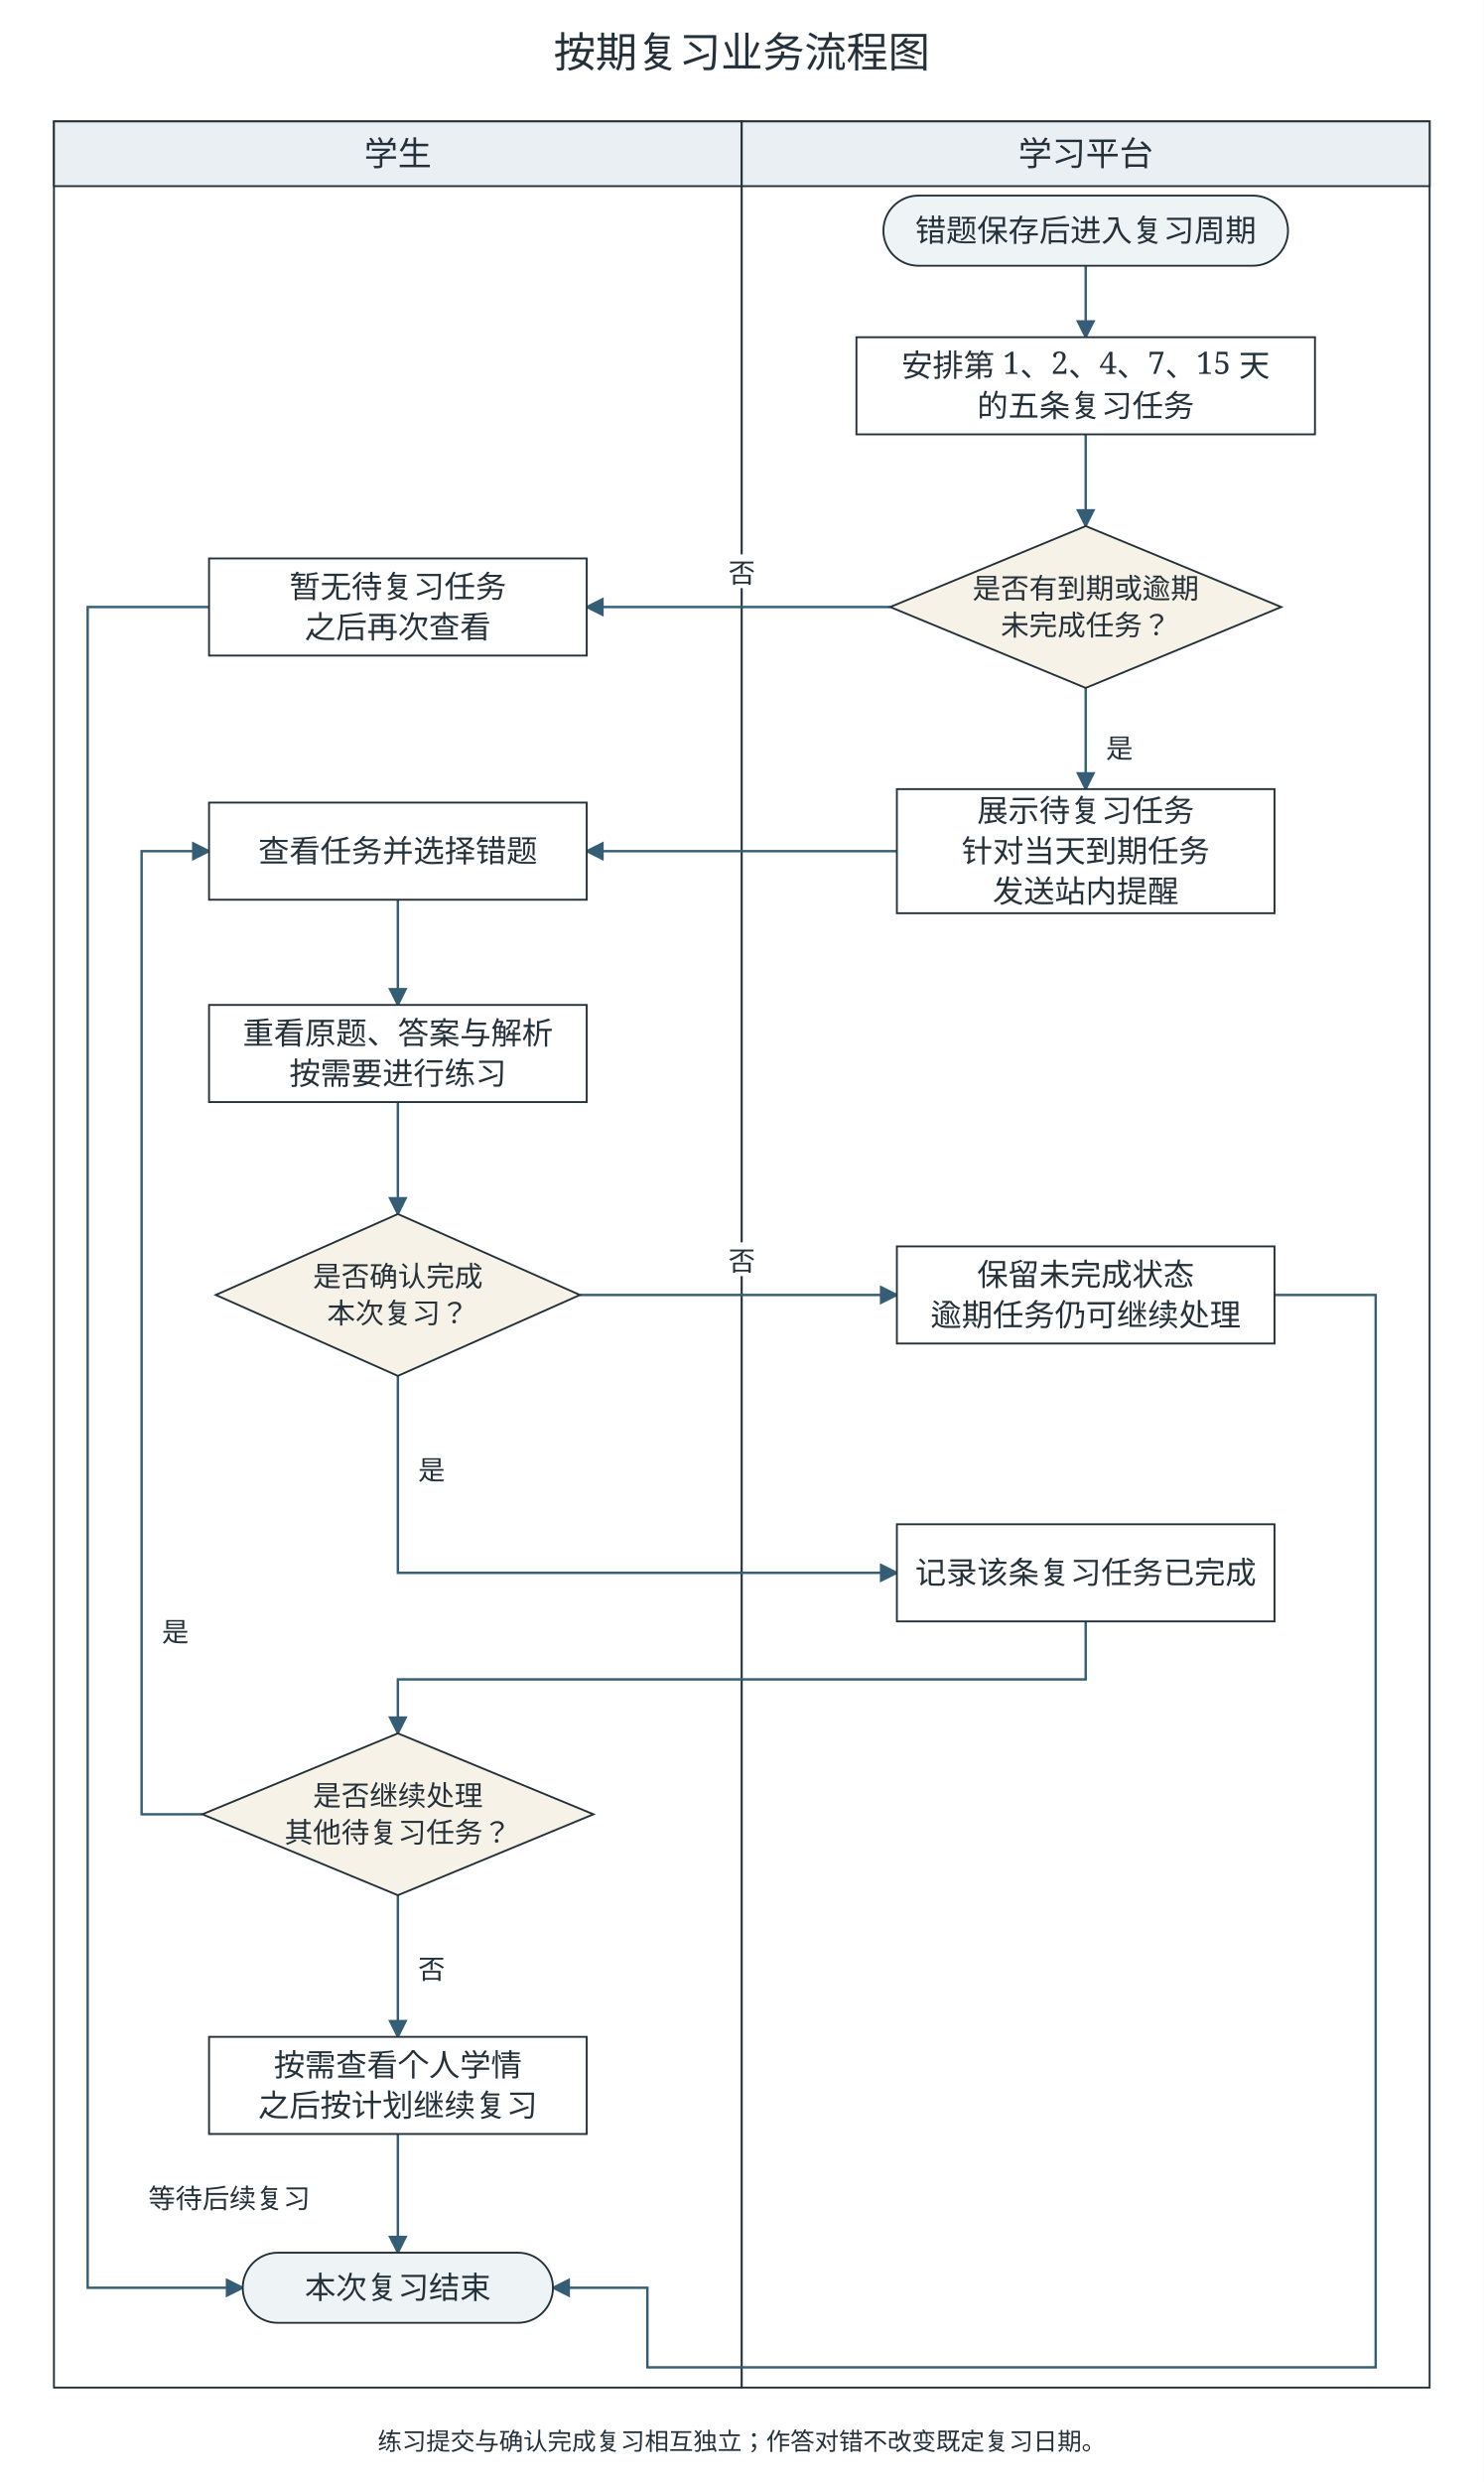
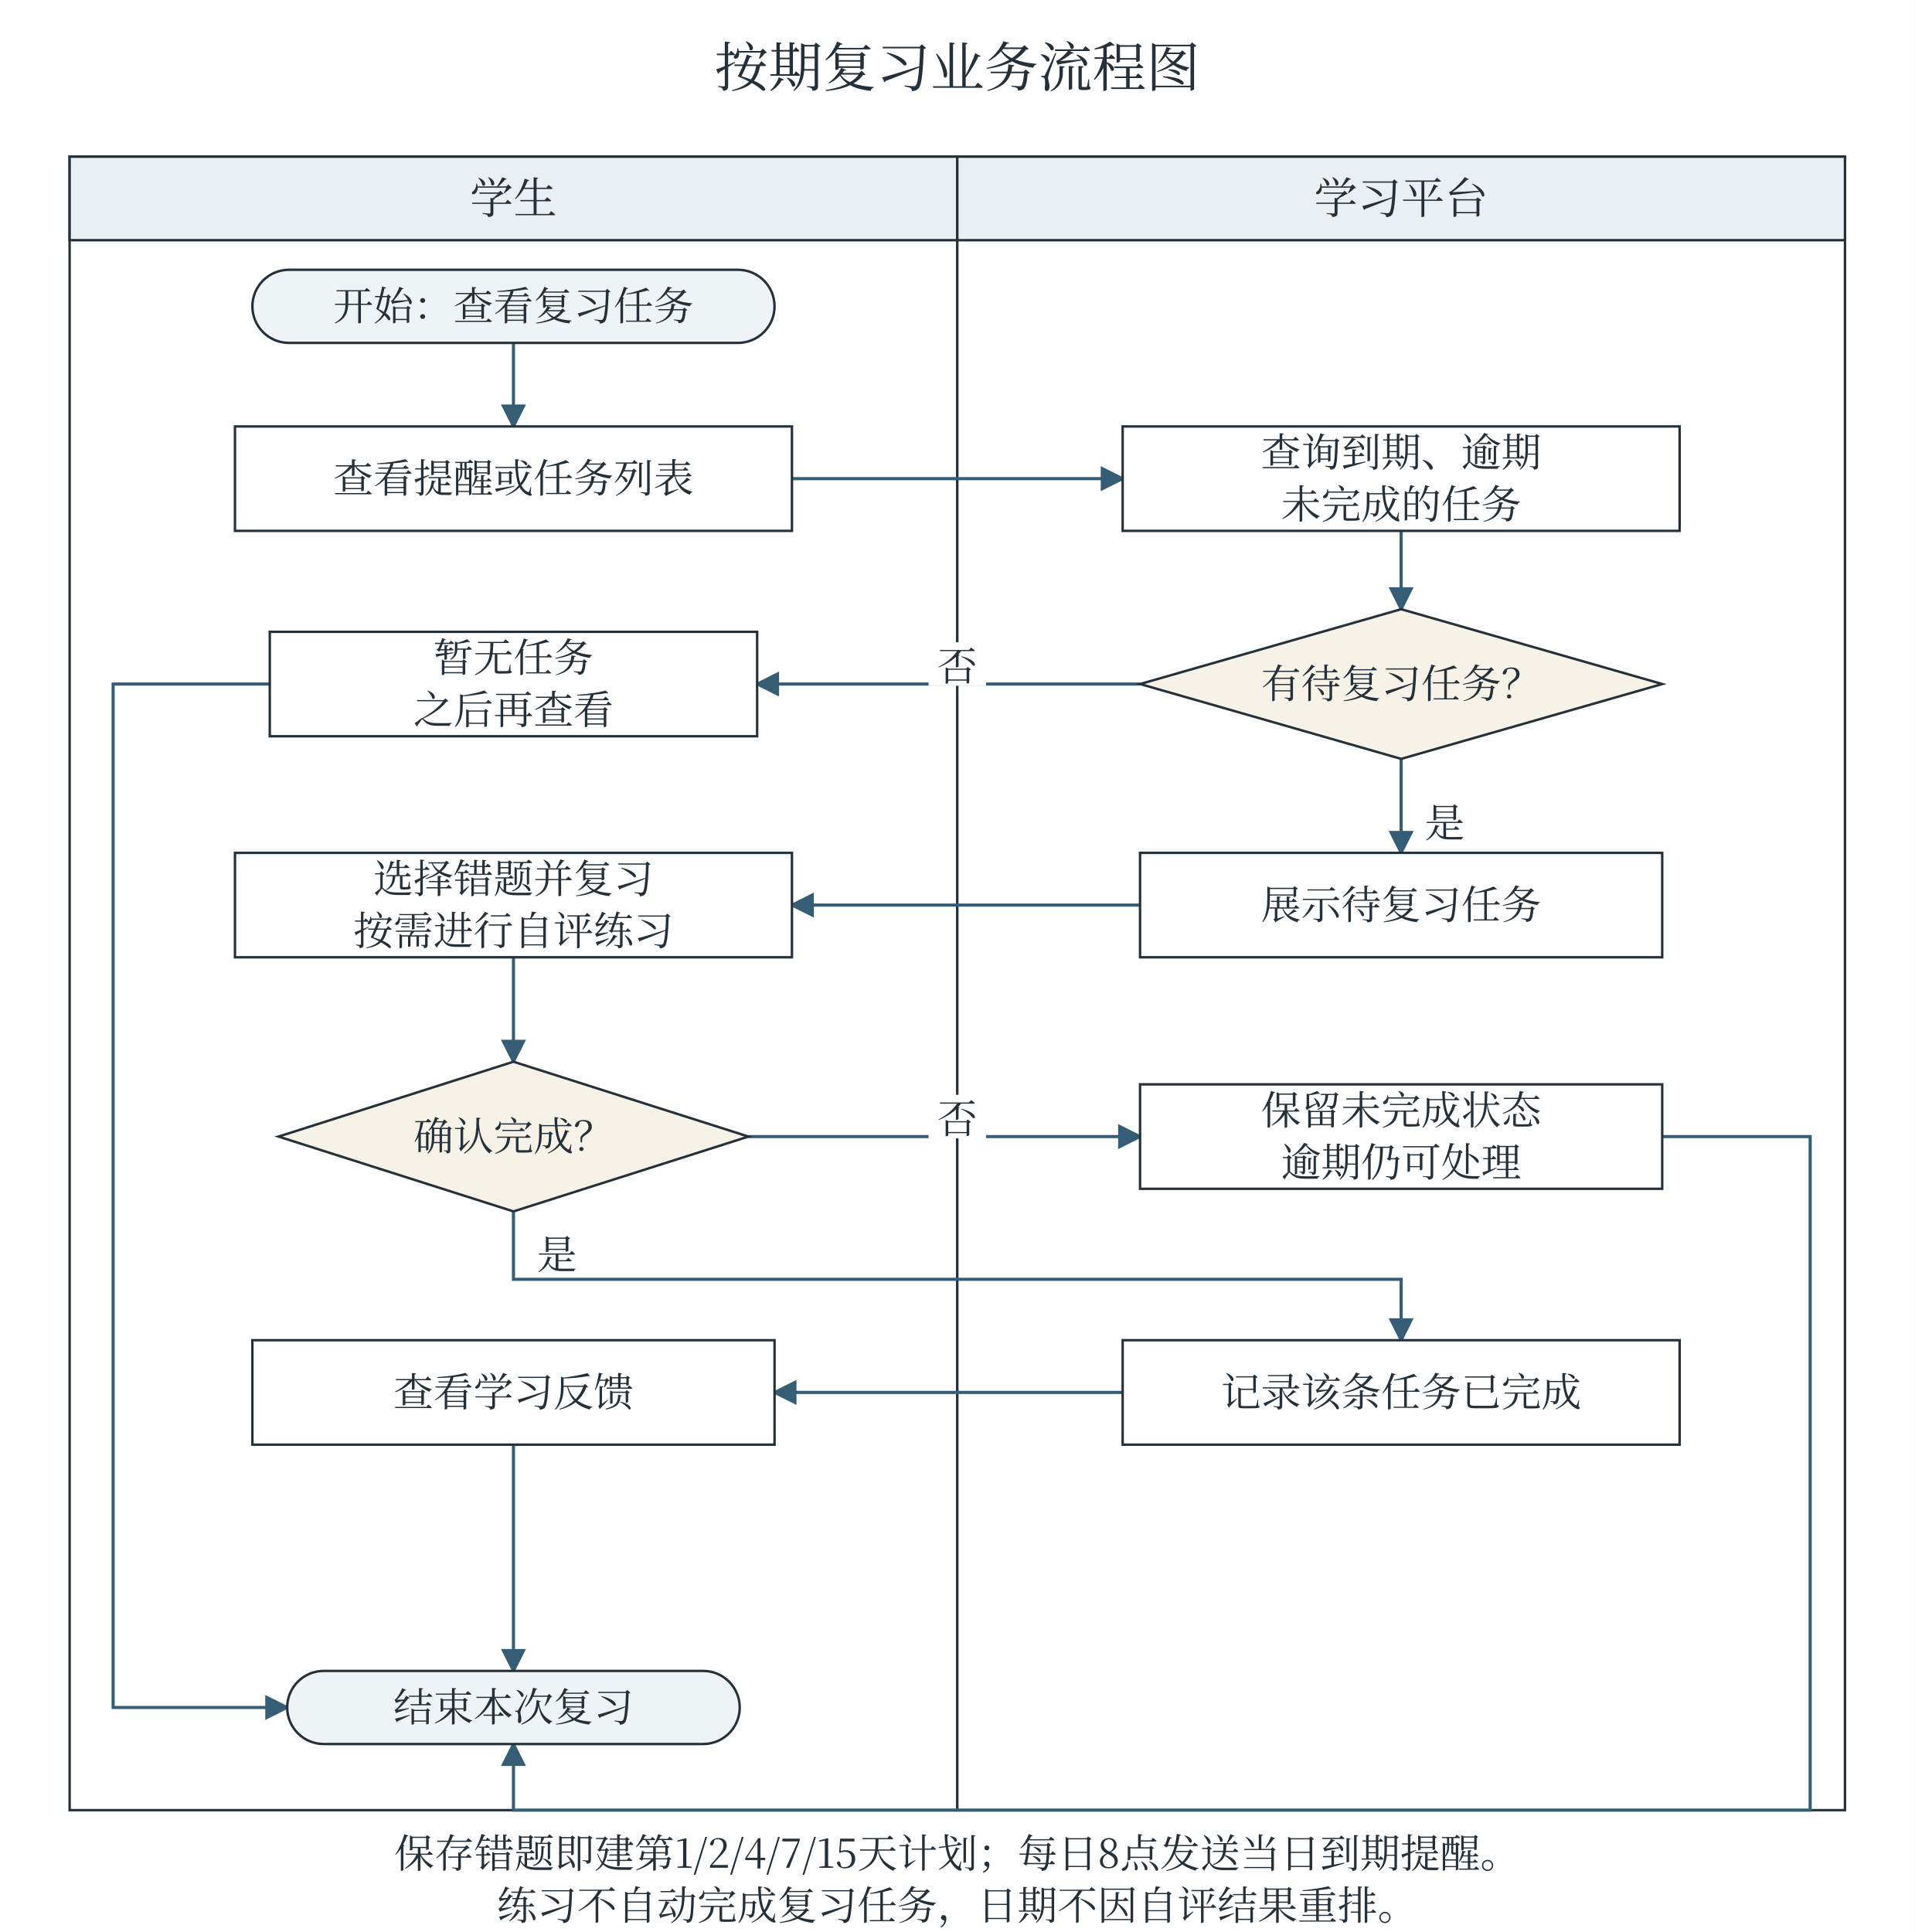
- <svg xmlns="http://www.w3.org/2000/svg" width="1100" height="1840" viewBox="0 0 1100 1840">
+ <svg xmlns="http://www.w3.org/2000/svg" width="1100" height="1110" viewBox="0 0 1100 1110">
  <defs>
    <marker id="arrow" markerWidth="8" markerHeight="8" refX="7" refY="4" orient="auto">
      <path d="M0,0 L8,4 L0,8 Z" fill="#355e76" />
    </marker>
  </defs>
-   <rect width="1100" height="1840" fill="white" />
-   <text x="550" y="49.85" text-anchor="middle" font-family="SimSun,宋体,serif" font-size="31" fill="#25313a">按期复习业务流程图</text>
-   <rect x="40.0" y="90" width="510.0" height="1680" rx="0" fill="#ffffff" stroke="#25313a" stroke-width="1.4" />
+   <rect width="1100" height="1110" fill="white" />
+   <text x="550" y="49.85" text-anchor="middle" font-family="Noto Serif SC,Noto Serif CJK SC,SimSun,宋体,serif" font-size="31" fill="#25313a">按期复习业务流程图</text>
+   <rect x="40.0" y="90" width="510.0" height="950" rx="0" fill="#ffffff" stroke="#25313a" stroke-width="1.4" />
  <rect x="40.0" y="90" width="510.0" height="48" rx="0" fill="#e9eff3" stroke="#25313a" stroke-width="1.4" />
-   <text x="295.0" y="122.75" text-anchor="middle" font-family="SimSun,宋体,serif" font-size="25" fill="#25313a">学生</text>
-   <rect x="550.0" y="90" width="510.0" height="1680" rx="0" fill="#ffffff" stroke="#25313a" stroke-width="1.4" />
+   <text x="295.0" y="122.75" text-anchor="middle" font-family="Noto Serif SC,Noto Serif CJK SC,SimSun,宋体,serif" font-size="25" fill="#25313a">学生</text>
+   <rect x="550.0" y="90" width="510.0" height="950" rx="0" fill="#ffffff" stroke="#25313a" stroke-width="1.4" />
  <rect x="550.0" y="90" width="510.0" height="48" rx="0" fill="#e9eff3" stroke="#25313a" stroke-width="1.4" />
-   <text x="805.0" y="122.75" text-anchor="middle" font-family="SimSun,宋体,serif" font-size="25" fill="#25313a">学习平台</text>
-   <polyline points="805.0,197 805.0,250" fill="none" stroke="#355e76" stroke-width="1.8" marker-end="url(#arrow)" />
-   <polyline points="805.0,322 805.0,390" fill="none" stroke="#355e76" stroke-width="1.8" marker-end="url(#arrow)" />
-   <polyline points="660.0,450.0 435.0,450.0" fill="none" stroke="#355e76" stroke-width="1.8" marker-end="url(#arrow)" />
-   <polyline points="155.0,450.0 65,450 65,1696 180.0,1696.0" fill="none" stroke="#355e76" stroke-width="1.8" marker-end="url(#arrow)" />
-   <polyline points="805.0,510 805.0,585" fill="none" stroke="#355e76" stroke-width="1.8" marker-end="url(#arrow)" />
-   <polyline points="665.0,631.0 435.0,631.0" fill="none" stroke="#355e76" stroke-width="1.8" marker-end="url(#arrow)" />
-   <polyline points="295.0,667 295.0,745" fill="none" stroke="#355e76" stroke-width="1.8" marker-end="url(#arrow)" />
-   <polyline points="295.0,817 295.0,900" fill="none" stroke="#355e76" stroke-width="1.8" marker-end="url(#arrow)" />
-   <polyline points="430.0,960.0 665.0,960.0" fill="none" stroke="#355e76" stroke-width="1.8" marker-end="url(#arrow)" />
-   <polyline points="295.0,1020 295,1166 665.0,1166.0" fill="none" stroke="#355e76" stroke-width="1.8" marker-end="url(#arrow)" />
-   <polyline points="945.0,960.0 1020,960 1020,1755 480,1755 480,1696 410.0,1696.0" fill="none" stroke="#355e76" stroke-width="1.8" marker-end="url(#arrow)" />
-   <polyline points="805.0,1202 805,1245 295,1245 295.0,1285" fill="none" stroke="#355e76" stroke-width="1.8" marker-end="url(#arrow)" />
-   <polyline points="150.0,1345.0 105,1345 105,631 155.0,631.0" fill="none" stroke="#355e76" stroke-width="1.8" marker-end="url(#arrow)" />
-   <polyline points="295.0,1405 295.0,1510" fill="none" stroke="#355e76" stroke-width="1.8" marker-end="url(#arrow)" />
-   <polyline points="295.0,1582 295.0,1670" fill="none" stroke="#355e76" stroke-width="1.8" marker-end="url(#arrow)" />
-   <rect x="655.0" y="145" width="300" height="52" rx="26.0" fill="#eef3f5" stroke="#25313a" stroke-width="1.4" />
-   <text x="805.0" y="179.05" text-anchor="middle" font-family="SimSun,宋体,serif" font-size="23" fill="#25313a">错题保存后进入复习周期</text>
-   <rect x="635.0" y="250" width="340" height="72" rx="0" fill="#ffffff" stroke="#25313a" stroke-width="1.4" />
-   <text x="805.0" y="279.1" text-anchor="middle" font-family="SimSun,宋体,serif" font-size="23" fill="#25313a">安排第 1、2、4、7、15 天</text>
-   <text x="805.0" y="309.0" text-anchor="middle" font-family="SimSun,宋体,serif" font-size="23" fill="#25313a">的五条复习任务</text>
-   <polygon points="805.0,390 950.0,450.0 805.0,510 660.0,450.0" fill="#f7f2e7" stroke="#25313a" stroke-width="1.4" />
-   <text x="805.0" y="443.7" text-anchor="middle" font-family="SimSun,宋体,serif" font-size="21" fill="#25313a">是否有到期或逾期</text>
-   <text x="805.0" y="471" text-anchor="middle" font-family="SimSun,宋体,serif" font-size="21" fill="#25313a">未完成任务？</text>
-   <rect x="155.0" y="414" width="280" height="72" rx="0" fill="#ffffff" stroke="#25313a" stroke-width="1.4" />
-   <text x="295.0" y="443.1" text-anchor="middle" font-family="SimSun,宋体,serif" font-size="23" fill="#25313a">暂无待复习任务</text>
-   <text x="295.0" y="473.0" text-anchor="middle" font-family="SimSun,宋体,serif" font-size="23" fill="#25313a">之后再次查看</text>
-   <rect x="665.0" y="585" width="280" height="92" rx="0" fill="#ffffff" stroke="#25313a" stroke-width="1.4" />
-   <text x="805.0" y="609.15" text-anchor="middle" font-family="SimSun,宋体,serif" font-size="23" fill="#25313a">展示待复习任务</text>
-   <text x="805.0" y="639.05" text-anchor="middle" font-family="SimSun,宋体,serif" font-size="23" fill="#25313a">针对当天到期任务</text>
-   <text x="805.0" y="668.95" text-anchor="middle" font-family="SimSun,宋体,serif" font-size="23" fill="#25313a">发送站内提醒</text>
-   <rect x="155.0" y="595" width="280" height="72" rx="0" fill="#ffffff" stroke="#25313a" stroke-width="1.4" />
-   <text x="295.0" y="639.05" text-anchor="middle" font-family="SimSun,宋体,serif" font-size="23" fill="#25313a">查看任务并选择错题</text>
-   <rect x="155.0" y="745" width="280" height="72" rx="0" fill="#ffffff" stroke="#25313a" stroke-width="1.4" />
-   <text x="295.0" y="774.1" text-anchor="middle" font-family="SimSun,宋体,serif" font-size="23" fill="#25313a">重看原题、答案与解析</text>
-   <text x="295.0" y="804" text-anchor="middle" font-family="SimSun,宋体,serif" font-size="23" fill="#25313a">按需要进行练习</text>
-   <polygon points="295.0,900 430.0,960.0 295.0,1020 160.0,960.0" fill="#f7f2e7" stroke="#25313a" stroke-width="1.4" />
-   <text x="295.0" y="953.7" text-anchor="middle" font-family="SimSun,宋体,serif" font-size="21" fill="#25313a">是否确认完成</text>
-   <text x="295.0" y="981.0" text-anchor="middle" font-family="SimSun,宋体,serif" font-size="21" fill="#25313a">本次复习？</text>
-   <rect x="665.0" y="924" width="280" height="72" rx="0" fill="#ffffff" stroke="#25313a" stroke-width="1.4" />
-   <text x="805.0" y="953.1" text-anchor="middle" font-family="SimSun,宋体,serif" font-size="23" fill="#25313a">保留未完成状态</text>
-   <text x="805.0" y="983" text-anchor="middle" font-family="SimSun,宋体,serif" font-size="23" fill="#25313a">逾期任务仍可继续处理</text>
-   <rect x="665.0" y="1130" width="280" height="72" rx="0" fill="#ffffff" stroke="#25313a" stroke-width="1.4" />
-   <text x="805.0" y="1174.05" text-anchor="middle" font-family="SimSun,宋体,serif" font-size="23" fill="#25313a">记录该条复习任务已完成</text>
-   <polygon points="295.0,1285 440.0,1345.0 295.0,1405 150.0,1345.0" fill="#f7f2e7" stroke="#25313a" stroke-width="1.4" />
-   <text x="295.0" y="1338.7" text-anchor="middle" font-family="SimSun,宋体,serif" font-size="21" fill="#25313a">是否继续处理</text>
-   <text x="295.0" y="1366" text-anchor="middle" font-family="SimSun,宋体,serif" font-size="21" fill="#25313a">其他待复习任务？</text>
-   <rect x="155.0" y="1510" width="280" height="72" rx="0" fill="#ffffff" stroke="#25313a" stroke-width="1.4" />
-   <text x="295.0" y="1539.1" text-anchor="middle" font-family="SimSun,宋体,serif" font-size="23" fill="#25313a">按需查看个人学情</text>
-   <text x="295.0" y="1569.0" text-anchor="middle" font-family="SimSun,宋体,serif" font-size="23" fill="#25313a">之后按计划继续复习</text>
-   <rect x="180.0" y="1670" width="230" height="52" rx="26.0" fill="#eef3f5" stroke="#25313a" stroke-width="1.4" />
-   <text x="295.0" y="1704.05" text-anchor="middle" font-family="SimSun,宋体,serif" font-size="23" fill="#25313a">本次复习结束</text>
-   <rect x="535.0" y="411" width="30.0" height="25" fill="white" />
-   <text x="550" y="432.0" text-anchor="middle" font-family="SimSun,宋体,serif" font-size="20" fill="#25313a">否</text>
-   <rect x="105.0" y="1616" width="130.0" height="25" fill="white" />
-   <text x="170" y="1637.0" text-anchor="middle" font-family="SimSun,宋体,serif" font-size="20" fill="#25313a">等待后续复习</text>
-   <rect x="815.0" y="541" width="30.0" height="25" fill="white" />
-   <text x="830" y="562.0" text-anchor="middle" font-family="SimSun,宋体,serif" font-size="20" fill="#25313a">是</text>
-   <rect x="535.0" y="921" width="30.0" height="25" fill="white" />
-   <text x="550" y="942.0" text-anchor="middle" font-family="SimSun,宋体,serif" font-size="20" fill="#25313a">否</text>
-   <rect x="305.0" y="1076" width="30.0" height="25" fill="white" />
-   <text x="320" y="1097.0" text-anchor="middle" font-family="SimSun,宋体,serif" font-size="20" fill="#25313a">是</text>
-   <rect x="115.0" y="1196" width="30.0" height="25" fill="white" />
-   <text x="130" y="1217.0" text-anchor="middle" font-family="SimSun,宋体,serif" font-size="20" fill="#25313a">是</text>
-   <rect x="305.0" y="1446" width="30.0" height="25" fill="white" />
-   <text x="320" y="1467.0" text-anchor="middle" font-family="SimSun,宋体,serif" font-size="20" fill="#25313a">否</text>
-   <text x="550" y="1816.3" text-anchor="middle" font-family="SimSun,宋体,serif" font-size="18" fill="#25313a">练习提交与确认完成复习相互独立；作答对错不改变既定复习日期。</text>
+   <text x="805.0" y="122.75" text-anchor="middle" font-family="Noto Serif SC,Noto Serif CJK SC,SimSun,宋体,serif" font-size="25" fill="#25313a">学习平台</text>
+   <polyline points="295.0,197 295.0,245" fill="none" stroke="#355e76" stroke-width="1.8" marker-end="url(#arrow)" />
+   <polyline points="455.0,275.0 645.0,275.0" fill="none" stroke="#355e76" stroke-width="1.8" marker-end="url(#arrow)" />
+   <polyline points="805.0,305 805.0,350" fill="none" stroke="#355e76" stroke-width="1.8" marker-end="url(#arrow)" />
+   <polyline points="655.0,393.0 435.0,393.0" fill="none" stroke="#355e76" stroke-width="1.8" marker-end="url(#arrow)" />
+   <polyline points="805.0,436 805.0,490" fill="none" stroke="#355e76" stroke-width="1.8" marker-end="url(#arrow)" />
+   <polyline points="655.0,520.0 455.0,520.0" fill="none" stroke="#355e76" stroke-width="1.8" marker-end="url(#arrow)" />
+   <polyline points="295.0,550 295.0,610" fill="none" stroke="#355e76" stroke-width="1.8" marker-end="url(#arrow)" />
+   <polyline points="430.0,653.0 655.0,653.0" fill="none" stroke="#355e76" stroke-width="1.8" marker-end="url(#arrow)" />
+   <polyline points="295.0,696 295,735 805,735 805.0,770" fill="none" stroke="#355e76" stroke-width="1.8" marker-end="url(#arrow)" />
+   <polyline points="645.0,800.0 445.0,800.0" fill="none" stroke="#355e76" stroke-width="1.8" marker-end="url(#arrow)" />
+   <polyline points="295.0,830 295.0,960" fill="none" stroke="#355e76" stroke-width="1.8" marker-end="url(#arrow)" />
+   <polyline points="155.0,393.0 65,393 65,981 165.0,981.0" fill="none" stroke="#355e76" stroke-width="1.8" marker-end="url(#arrow)" />
+   <polyline points="955.0,653.0 1040,653 1040,1040 295,1040 295.0,1002" fill="none" stroke="#355e76" stroke-width="1.8" marker-end="url(#arrow)" />
+   <rect x="145.0" y="155" width="300" height="42" rx="21.0" fill="#eef3f5" stroke="#25313a" stroke-width="1.4" />
+   <text x="295.0" y="184.05" text-anchor="middle" font-family="Noto Serif SC,Noto Serif CJK SC,SimSun,宋体,serif" font-size="23" fill="#25313a">开始：查看复习任务</text>
+   <rect x="135.0" y="245" width="320" height="60" rx="0" fill="#ffffff" stroke="#25313a" stroke-width="1.4" />
+   <text x="295.0" y="283.05" text-anchor="middle" font-family="Noto Serif SC,Noto Serif CJK SC,SimSun,宋体,serif" font-size="23" fill="#25313a">查看提醒或任务列表</text>
+   <rect x="645.0" y="245" width="320" height="60" rx="0" fill="#ffffff" stroke="#25313a" stroke-width="1.4" />
+   <text x="805.0" y="268.1" text-anchor="middle" font-family="Noto Serif SC,Noto Serif CJK SC,SimSun,宋体,serif" font-size="23" fill="#25313a">查询到期、逾期</text>
+   <text x="805.0" y="298.0" text-anchor="middle" font-family="Noto Serif SC,Noto Serif CJK SC,SimSun,宋体,serif" font-size="23" fill="#25313a">未完成的任务</text>
+   <polygon points="805.0,350 955.0,393.0 805.0,436 655.0,393.0" fill="#f7f2e7" stroke="#25313a" stroke-width="1.4" />
+   <text x="805.0" y="401.05" text-anchor="middle" font-family="Noto Serif SC,Noto Serif CJK SC,SimSun,宋体,serif" font-size="23" fill="#25313a">有待复习任务？</text>
+   <rect x="155.0" y="363" width="280" height="60" rx="0" fill="#ffffff" stroke="#25313a" stroke-width="1.4" />
+   <text x="295.0" y="386.1" text-anchor="middle" font-family="Noto Serif SC,Noto Serif CJK SC,SimSun,宋体,serif" font-size="23" fill="#25313a">暂无任务</text>
+   <text x="295.0" y="416.0" text-anchor="middle" font-family="Noto Serif SC,Noto Serif CJK SC,SimSun,宋体,serif" font-size="23" fill="#25313a">之后再查看</text>
+   <rect x="655.0" y="490" width="300" height="60" rx="0" fill="#ffffff" stroke="#25313a" stroke-width="1.4" />
+   <text x="805.0" y="528.05" text-anchor="middle" font-family="Noto Serif SC,Noto Serif CJK SC,SimSun,宋体,serif" font-size="23" fill="#25313a">展示待复习任务</text>
+   <rect x="135.0" y="490" width="320" height="60" rx="0" fill="#ffffff" stroke="#25313a" stroke-width="1.4" />
+   <text x="295.0" y="513.1" text-anchor="middle" font-family="Noto Serif SC,Noto Serif CJK SC,SimSun,宋体,serif" font-size="23" fill="#25313a">选择错题并复习</text>
+   <text x="295.0" y="543.0" text-anchor="middle" font-family="Noto Serif SC,Noto Serif CJK SC,SimSun,宋体,serif" font-size="23" fill="#25313a">按需进行自评练习</text>
+   <polygon points="295.0,610 430.0,653.0 295.0,696 160.0,653.0" fill="#f7f2e7" stroke="#25313a" stroke-width="1.4" />
+   <text x="295.0" y="661.05" text-anchor="middle" font-family="Noto Serif SC,Noto Serif CJK SC,SimSun,宋体,serif" font-size="23" fill="#25313a">确认完成？</text>
+   <rect x="655.0" y="623" width="300" height="60" rx="0" fill="#ffffff" stroke="#25313a" stroke-width="1.4" />
+   <text x="805.0" y="646.1" text-anchor="middle" font-family="Noto Serif SC,Noto Serif CJK SC,SimSun,宋体,serif" font-size="23" fill="#25313a">保留未完成状态</text>
+   <text x="805.0" y="676" text-anchor="middle" font-family="Noto Serif SC,Noto Serif CJK SC,SimSun,宋体,serif" font-size="23" fill="#25313a">逾期仍可处理</text>
+   <rect x="645.0" y="770" width="320" height="60" rx="0" fill="#ffffff" stroke="#25313a" stroke-width="1.4" />
+   <text x="805.0" y="808.05" text-anchor="middle" font-family="Noto Serif SC,Noto Serif CJK SC,SimSun,宋体,serif" font-size="23" fill="#25313a">记录该条任务已完成</text>
+   <rect x="145.0" y="770" width="300" height="60" rx="0" fill="#ffffff" stroke="#25313a" stroke-width="1.4" />
+   <text x="295.0" y="808.05" text-anchor="middle" font-family="Noto Serif SC,Noto Serif CJK SC,SimSun,宋体,serif" font-size="23" fill="#25313a">查看学习反馈</text>
+   <rect x="165.0" y="960" width="260" height="42" rx="21.0" fill="#eef3f5" stroke="#25313a" stroke-width="1.4" />
+   <text x="295.0" y="989.05" text-anchor="middle" font-family="Noto Serif SC,Noto Serif CJK SC,SimSun,宋体,serif" font-size="23" fill="#25313a">结束本次复习</text>
+   <rect x="533.5" y="369" width="33.0" height="25" fill="white" />
+   <text x="550" y="391.05" text-anchor="middle" font-family="Noto Serif SC,Noto Serif CJK SC,SimSun,宋体,serif" font-size="23" fill="#25313a">否</text>
+   <rect x="813.5" y="459" width="33.0" height="25" fill="white" />
+   <text x="830" y="481.05" text-anchor="middle" font-family="Noto Serif SC,Noto Serif CJK SC,SimSun,宋体,serif" font-size="23" fill="#25313a">是</text>
+   <rect x="533.5" y="629" width="33.0" height="25" fill="white" />
+   <text x="550" y="651.05" text-anchor="middle" font-family="Noto Serif SC,Noto Serif CJK SC,SimSun,宋体,serif" font-size="23" fill="#25313a">否</text>
+   <rect x="303.5" y="707" width="33.0" height="25" fill="white" />
+   <text x="320" y="729.05" text-anchor="middle" font-family="Noto Serif SC,Noto Serif CJK SC,SimSun,宋体,serif" font-size="23" fill="#25313a">是</text>
+   <text x="550" y="1073.1" text-anchor="middle" font-family="Noto Serif SC,Noto Serif CJK SC,SimSun,宋体,serif" font-size="23" fill="#25313a">保存错题即建第1/2/4/7/15天计划；每日8点发送当日到期提醒。</text>
+   <text x="550" y="1103.0" text-anchor="middle" font-family="Noto Serif SC,Noto Serif CJK SC,SimSun,宋体,serif" font-size="23" fill="#25313a">练习不自动完成复习任务，日期不因自评结果重排。</text>
</svg>
